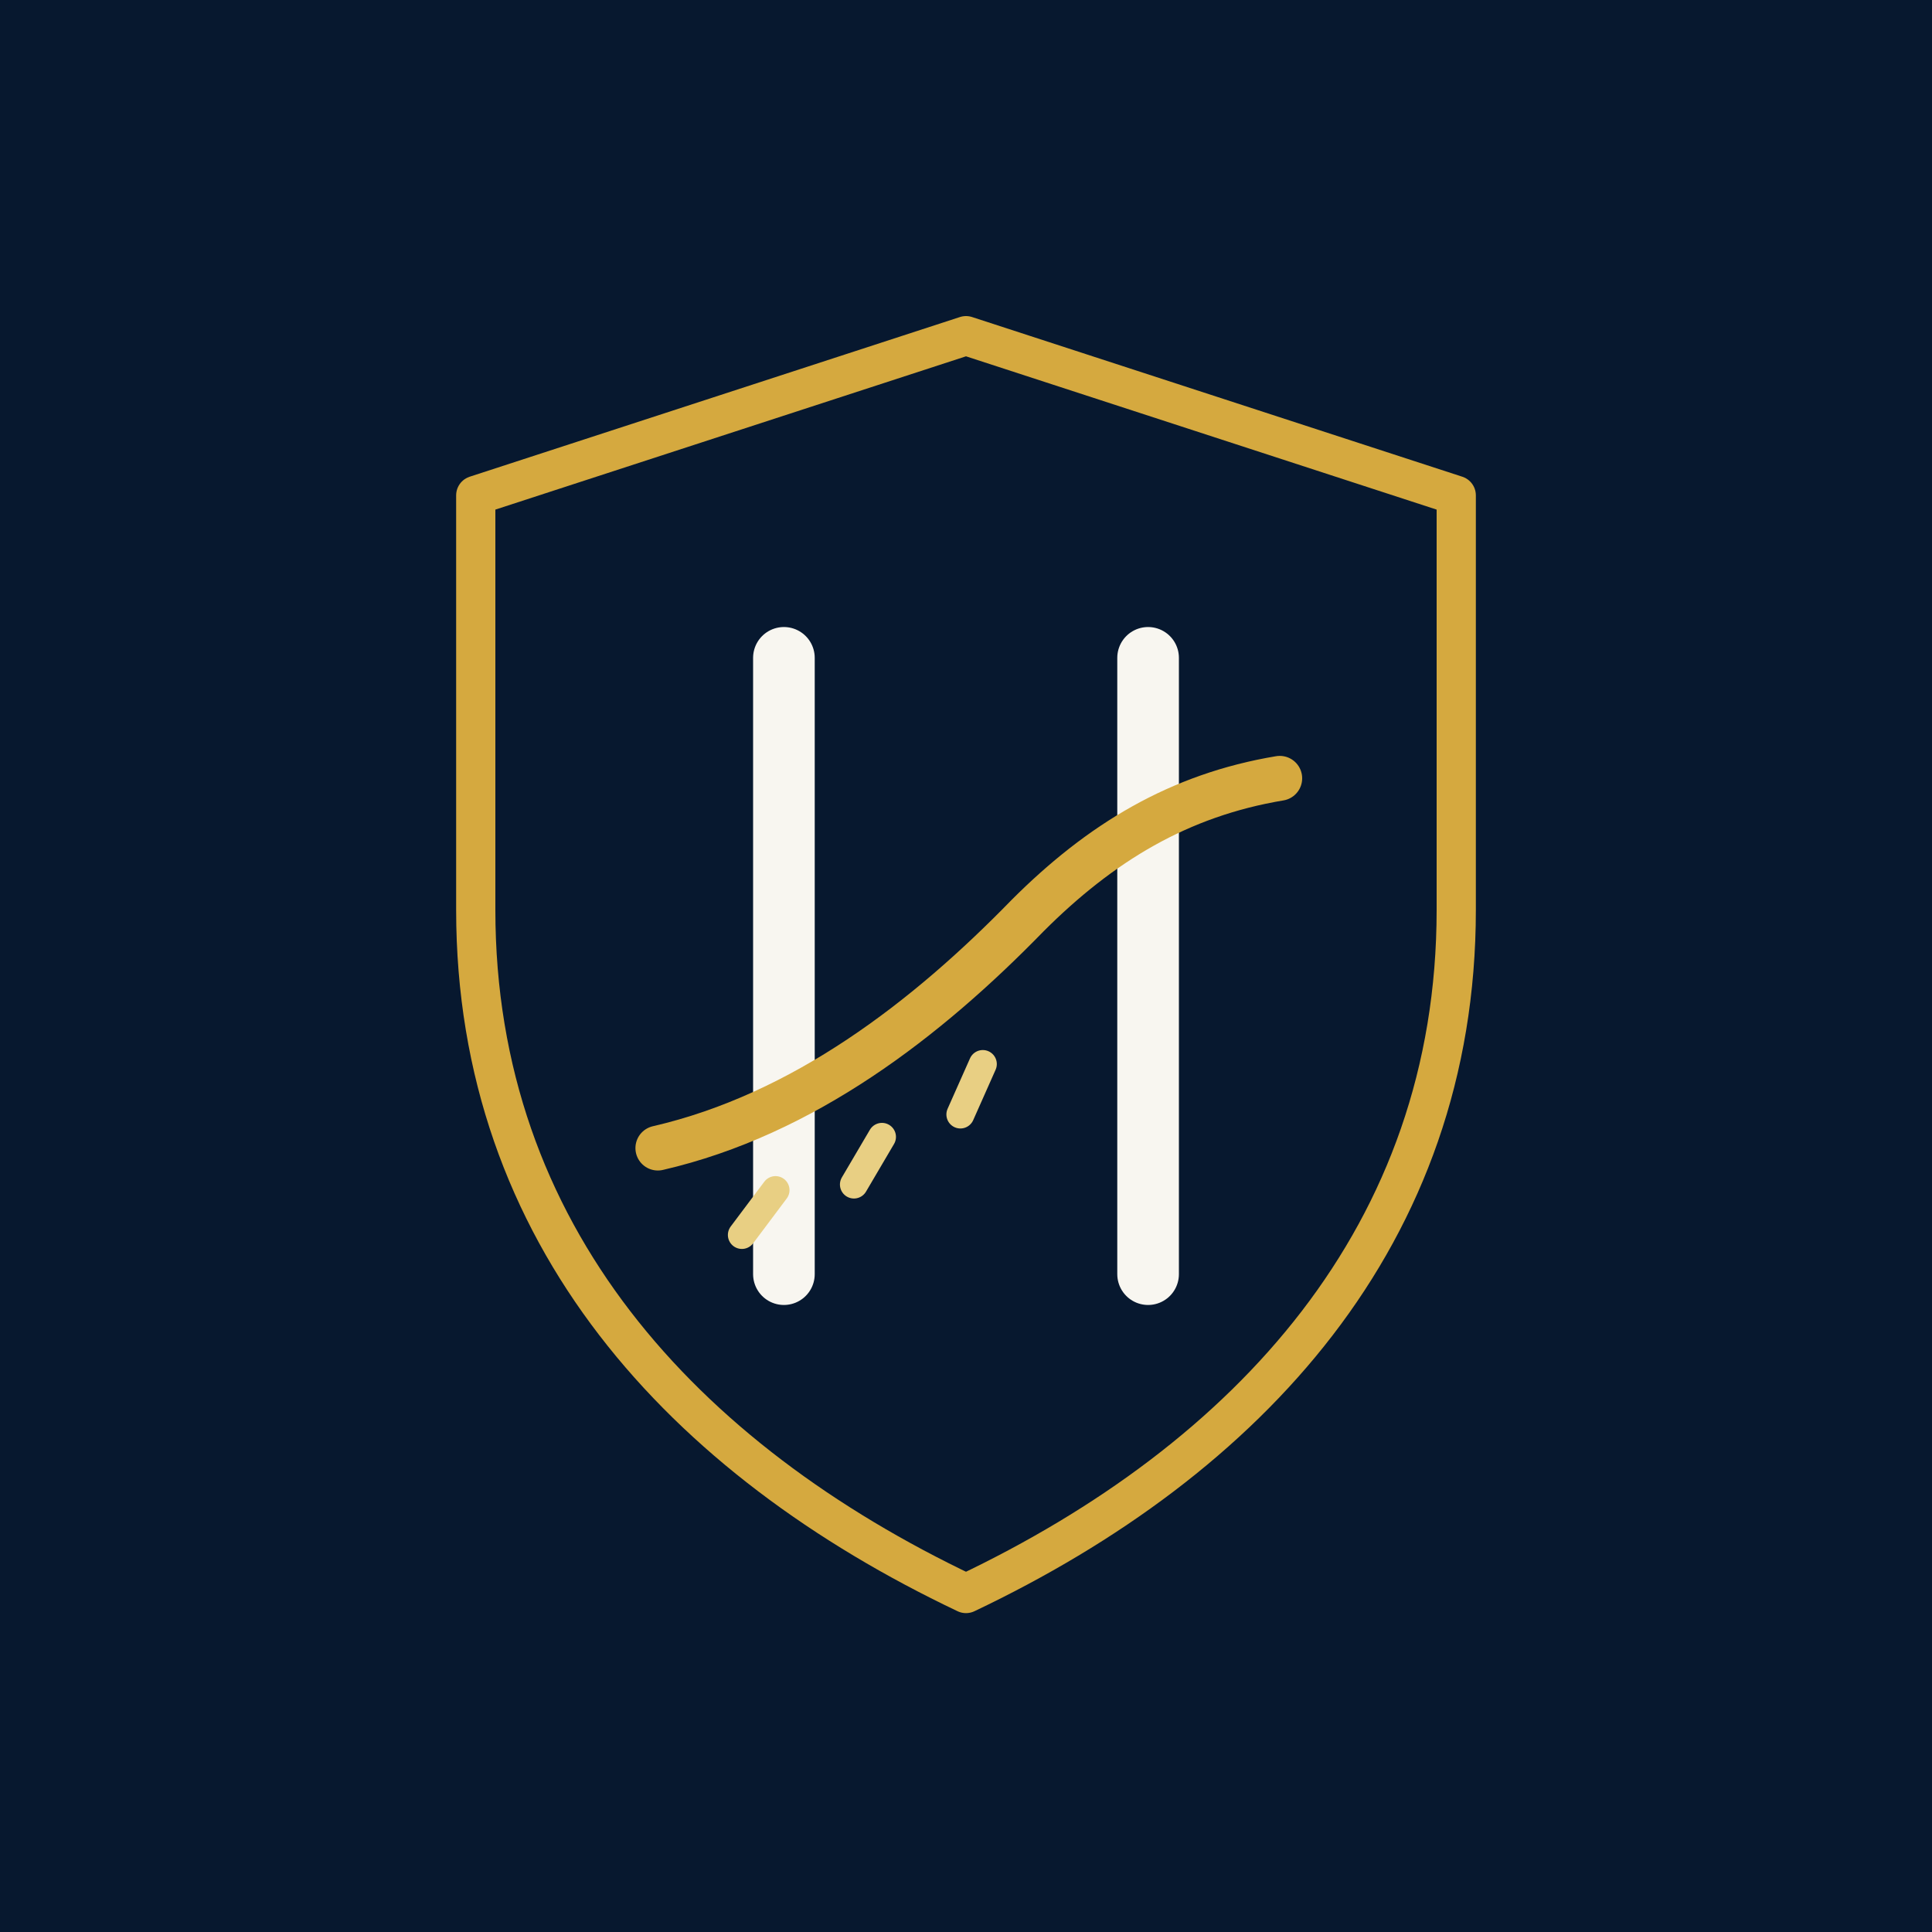
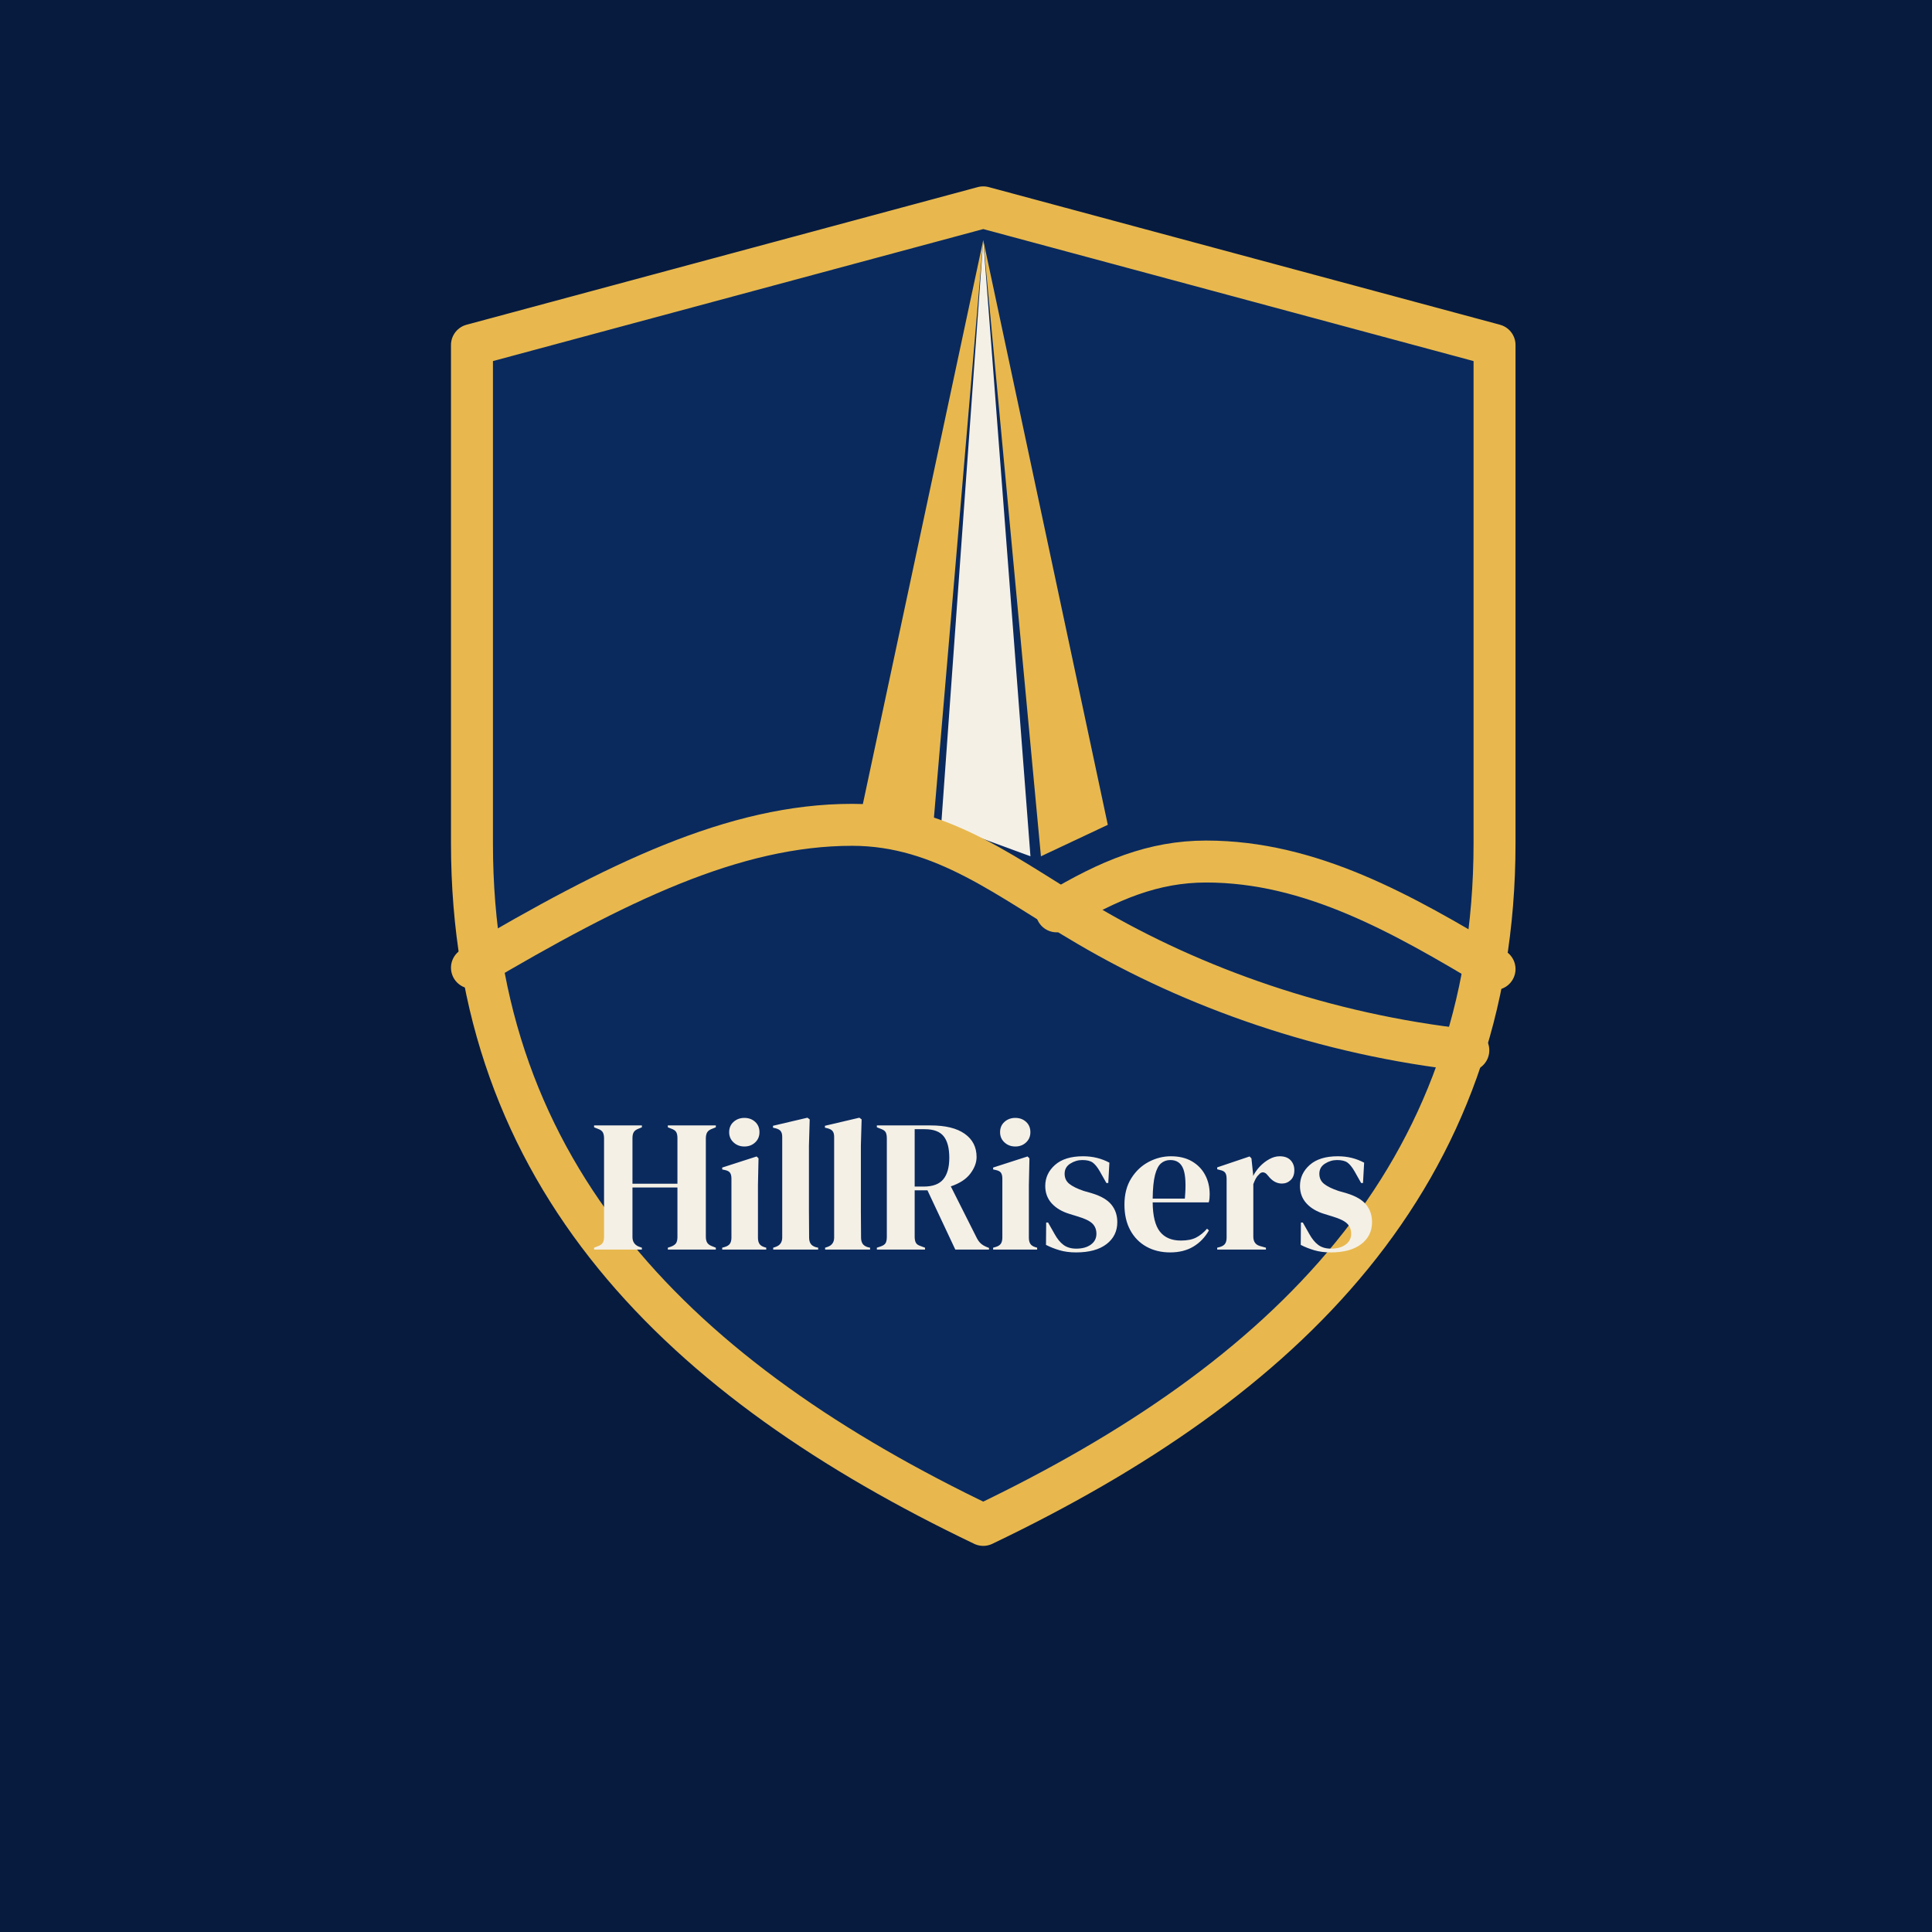
- <svg xmlns="http://www.w3.org/2000/svg" viewBox="0 0 100.00 100.00" width="1000" height="1000">
-   <rect width="100" height="100" fill="#07182f" />
-   <g transform="translate(21.0 15.2) scale(1.45)" fill="none" stroke-linecap="round" stroke-linejoin="round">
-     <path d="M20 1.5 37.5 7.2V22c0 11.6-7.4 19.6-17.5 24.4C9.9 41.6 2.5 33.6 2.5 22V7.2L20 1.5Z" stroke="#d5a93f" stroke-width="1.4" />
-     <path d="M13.5 13v22M26.5 13v22" stroke="#f8f6f0" stroke-width="2.2" />
-     <path d="M9 30.5c5.2-1.2 9.6-4.6 13.2-8.3 2.6-2.6 5.4-4.3 9-4.9" stroke="#d5a93f" stroke-width="1.6" />
-     <path d="M12 33.6l1.2-1.6M16 31.8l1-1.7M19.8 29.3l.8-1.8" stroke="#e8cf83" stroke-width="1" />
+ <svg xmlns="http://www.w3.org/2000/svg" viewBox="0 0 140.00 140.00" width="1400" height="1400">
+   <rect width="140.00" height="140.00" fill="#071B3F" />
+   <g transform="translate(26.5 12) scale(0.725 0.725)" />
+   <g transform="translate(23.75 6) scale(0.95)">
+     <path d="M50 2 L96 14.5 L96 58 C96 88 77 105.5 50 118 C23 105.5 4 88 4 58 L4 14.5 Z" fill="#071B3F" />
+     <path d="M50 9.5 L89 20 L89 58 C89 83.5 73 99 50 110 C27 99 11 83.5 11 58 L11 20 Z" fill="#0A2A5E" />
+     <path d="M50 9.5 L89 20 L89 58 C89 83.5 73 99 50 110 C27 99 11 83.5 11 58 L11 20 Z" fill="none" stroke="#E8B84E" stroke-width="3.2" stroke-linejoin="round" />
+     <g transform="translate(0 0)">
+       <path d="M50 12 L40.5 56.5 L46.2 56.5 Z" fill="#E8B84E" />
+       <path d="M50 12 L46.8 56.5 L53.6 59 Z" fill="#F5F0E6" />
+       <path d="M50 12 L54.4 59 L59.5 56.6 Z" fill="#E8B84E" />
+       <path d="M11 67.5 C22 61 31 56.6 40 56.6 C47 56.6 52 60.8 58 64.3 C66 69 76 72.6 87 73.8" fill="none" stroke="#E8B84E" stroke-width="3.2" stroke-linecap="round" />
+       <path d="M55.6 63.2 C59.6 60.8 63 59.4 67 59.4 C75 59.4 82 63.4 89 67.6" fill="none" stroke="#E8B84E" stroke-width="3.2" stroke-linecap="round" />
+     </g>
+     <path d="M20.316 89.0V88.856L20.603 88.742Q20.89 88.641 20.983 88.469Q21.076 88.297 21.076 88.024V80.519Q21.076 80.232 20.983 80.06Q20.89 79.887 20.603 79.787L20.316 79.672V79.529H23.961V79.672L23.717 79.773Q23.444 79.873 23.344 80.038Q23.243 80.203 23.243 80.49V83.977H26.673V80.49Q26.673 80.203 26.58 80.038Q26.486 79.873 26.199 79.773L25.941 79.672V79.529H29.601V79.672L29.314 79.787Q29.041 79.887 28.94 80.06Q28.84 80.232 28.84 80.519V88.024Q28.84 88.297 28.94 88.469Q29.041 88.641 29.314 88.742L29.601 88.856V89.0H25.941V88.856L26.199 88.77Q26.486 88.656 26.58 88.491Q26.673 88.326 26.673 88.039V84.264H23.243V88.039Q23.243 88.569 23.717 88.77L23.961 88.856V89.0ZM31.782 81.136Q31.294 81.136 30.957 80.827Q30.619 80.519 30.619 80.045Q30.619 79.557 30.957 79.256Q31.294 78.955 31.782 78.955Q32.27 78.955 32.6 79.256Q32.93 79.557 32.93 80.045Q32.93 80.519 32.6 80.827Q32.27 81.136 31.782 81.136ZM30.088 89.0V88.856L30.289 88.799Q30.576 88.713 30.684 88.541Q30.792 88.369 30.792 88.082V83.59Q30.792 83.288 30.684 83.138Q30.576 82.987 30.289 82.93L30.088 82.887V82.743L32.715 81.896L32.858 82.04L32.815 84.078V88.096Q32.815 88.383 32.923 88.555Q33.03 88.727 33.303 88.813L33.447 88.856V89.0ZM33.978 89.0V88.856L34.15 88.799Q34.666 88.627 34.666 88.082V80.404Q34.666 80.117 34.552 79.966Q34.437 79.816 34.15 79.744L33.963 79.701V79.557L36.589 78.94L36.762 79.069L36.704 81.078V85.986Q36.704 86.517 36.711 87.041Q36.718 87.565 36.718 88.082Q36.718 88.369 36.833 88.548Q36.948 88.727 37.221 88.813L37.407 88.856V89.0ZM37.938 89.0V88.856L38.11 88.799Q38.627 88.627 38.627 88.082V80.404Q38.627 80.117 38.512 79.966Q38.398 79.816 38.11 79.744L37.924 79.701V79.557L40.55 78.94L40.722 79.069L40.665 81.078V85.986Q40.665 86.517 40.672 87.041Q40.679 87.565 40.679 88.082Q40.679 88.369 40.794 88.548Q40.909 88.727 41.182 88.813L41.368 88.856V89.0ZM41.885 89.0V88.856L42.186 88.756Q42.473 88.656 42.559 88.491Q42.645 88.326 42.645 88.024V80.519Q42.645 80.232 42.566 80.067Q42.487 79.902 42.215 79.801L41.885 79.672V79.529H45.989Q47.682 79.529 48.586 80.167Q49.491 80.806 49.491 81.939Q49.491 82.571 49.017 83.202Q48.543 83.834 47.525 84.178L49.519 88.139Q49.648 88.383 49.813 88.534Q49.978 88.684 50.251 88.799L50.438 88.871V89.0H47.869L45.745 84.48H44.769V88.024Q44.769 88.297 44.855 88.469Q44.941 88.641 45.214 88.727L45.558 88.856V89.0ZM44.769 84.193H45.458Q46.491 84.193 46.95 83.64Q47.41 83.088 47.41 81.997Q47.41 80.892 46.979 80.354Q46.549 79.816 45.53 79.816H44.769ZM52.447 81.136Q51.959 81.136 51.622 80.827Q51.284 80.519 51.284 80.045Q51.284 79.557 51.622 79.256Q51.959 78.955 52.447 78.955Q52.935 78.955 53.265 79.256Q53.595 79.557 53.595 80.045Q53.595 80.519 53.265 80.827Q52.935 81.136 52.447 81.136ZM50.753 89.0V88.856L50.954 88.799Q51.241 88.713 51.349 88.541Q51.457 88.369 51.457 88.082V83.59Q51.457 83.288 51.349 83.138Q51.241 82.987 50.954 82.93L50.753 82.887V82.743L53.38 81.896L53.523 82.04L53.48 84.078V88.096Q53.48 88.383 53.588 88.555Q53.695 88.727 53.968 88.813L54.111 88.856V89.0ZM57.082 89.215Q56.379 89.215 55.819 89.05Q55.26 88.885 54.786 88.641L54.8 86.934H54.944L55.432 87.795Q55.747 88.369 56.128 88.648Q56.508 88.928 57.096 88.928Q57.785 88.928 58.209 88.62Q58.632 88.311 58.632 87.795Q58.632 87.321 58.331 87.02Q58.029 86.718 57.211 86.474L56.608 86.288Q55.733 86.029 55.231 85.484Q54.729 84.939 54.729 84.149Q54.729 83.202 55.475 82.542Q56.221 81.882 57.613 81.882Q58.173 81.882 58.668 82.004Q59.163 82.126 59.622 82.37L59.536 83.92H59.392L58.89 83.03Q58.618 82.557 58.352 82.363Q58.087 82.169 57.556 82.169Q57.068 82.169 56.637 82.442Q56.207 82.714 56.207 83.217Q56.207 83.705 56.573 83.992Q56.939 84.279 57.656 84.523L58.302 84.709Q59.335 85.025 59.78 85.577Q60.225 86.13 60.225 86.905Q60.225 87.952 59.4 88.584Q58.575 89.215 57.082 89.215ZM64.315 81.882Q65.248 81.882 65.908 82.262Q66.568 82.643 66.919 83.296Q67.271 83.949 67.271 84.781Q67.271 84.939 67.257 85.104Q67.242 85.269 67.199 85.398H62.923Q62.937 86.948 63.475 87.63Q64.013 88.311 65.075 88.311Q65.793 88.311 66.238 88.082Q66.683 87.852 67.07 87.407L67.214 87.536Q66.769 88.326 66.03 88.77Q65.291 89.215 64.257 89.215Q63.238 89.215 62.449 88.778Q61.66 88.34 61.215 87.522Q60.77 86.704 60.77 85.57Q60.77 84.393 61.287 83.568Q61.803 82.743 62.614 82.313Q63.425 81.882 64.315 81.882ZM64.272 82.169Q63.856 82.169 63.561 82.42Q63.267 82.671 63.102 83.31Q62.937 83.949 62.923 85.111H65.377Q65.52 83.547 65.262 82.858Q65.004 82.169 64.272 82.169ZM67.845 89.0V88.856L68.06 88.799Q68.347 88.713 68.455 88.541Q68.563 88.369 68.563 88.096V83.604Q68.563 83.288 68.455 83.138Q68.347 82.987 68.06 82.93L67.845 82.872V82.729L70.313 81.896L70.457 82.04L70.586 83.274V83.389Q70.787 82.987 71.11 82.65Q71.433 82.313 71.827 82.097Q72.222 81.882 72.609 81.882Q73.155 81.882 73.442 82.183Q73.729 82.485 73.729 82.944Q73.729 83.432 73.449 83.697Q73.169 83.963 72.782 83.963Q72.179 83.963 71.72 83.36L71.691 83.331Q71.547 83.131 71.361 83.109Q71.174 83.088 71.017 83.288Q70.873 83.418 70.78 83.597Q70.686 83.776 70.6 84.006V88.01Q70.6 88.584 71.103 88.727L71.562 88.856V89.0ZM76.513 89.215Q75.81 89.215 75.25 89.05Q74.69 88.885 74.217 88.641L74.231 86.934H74.375L74.862 87.795Q75.178 88.369 75.558 88.648Q75.939 88.928 76.527 88.928Q77.216 88.928 77.639 88.62Q78.063 88.311 78.063 87.795Q78.063 87.321 77.761 87.02Q77.46 86.718 76.642 86.474L76.039 86.288Q75.164 86.029 74.662 85.484Q74.159 84.939 74.159 84.149Q74.159 83.202 74.906 82.542Q75.652 81.882 77.044 81.882Q77.603 81.882 78.099 82.004Q78.594 82.126 79.053 82.37L78.967 83.92H78.823L78.321 83.03Q78.048 82.557 77.783 82.363Q77.517 82.169 76.986 82.169Q76.498 82.169 76.068 82.442Q75.637 82.714 75.637 83.217Q75.637 83.705 76.003 83.992Q76.369 84.279 77.087 84.523L77.733 84.709Q78.766 85.025 79.211 85.577Q79.656 86.13 79.656 86.905Q79.656 87.952 78.83 88.584Q78.005 89.215 76.513 89.215Z" fill="#F5F0E6" />
  </g>
</svg>
